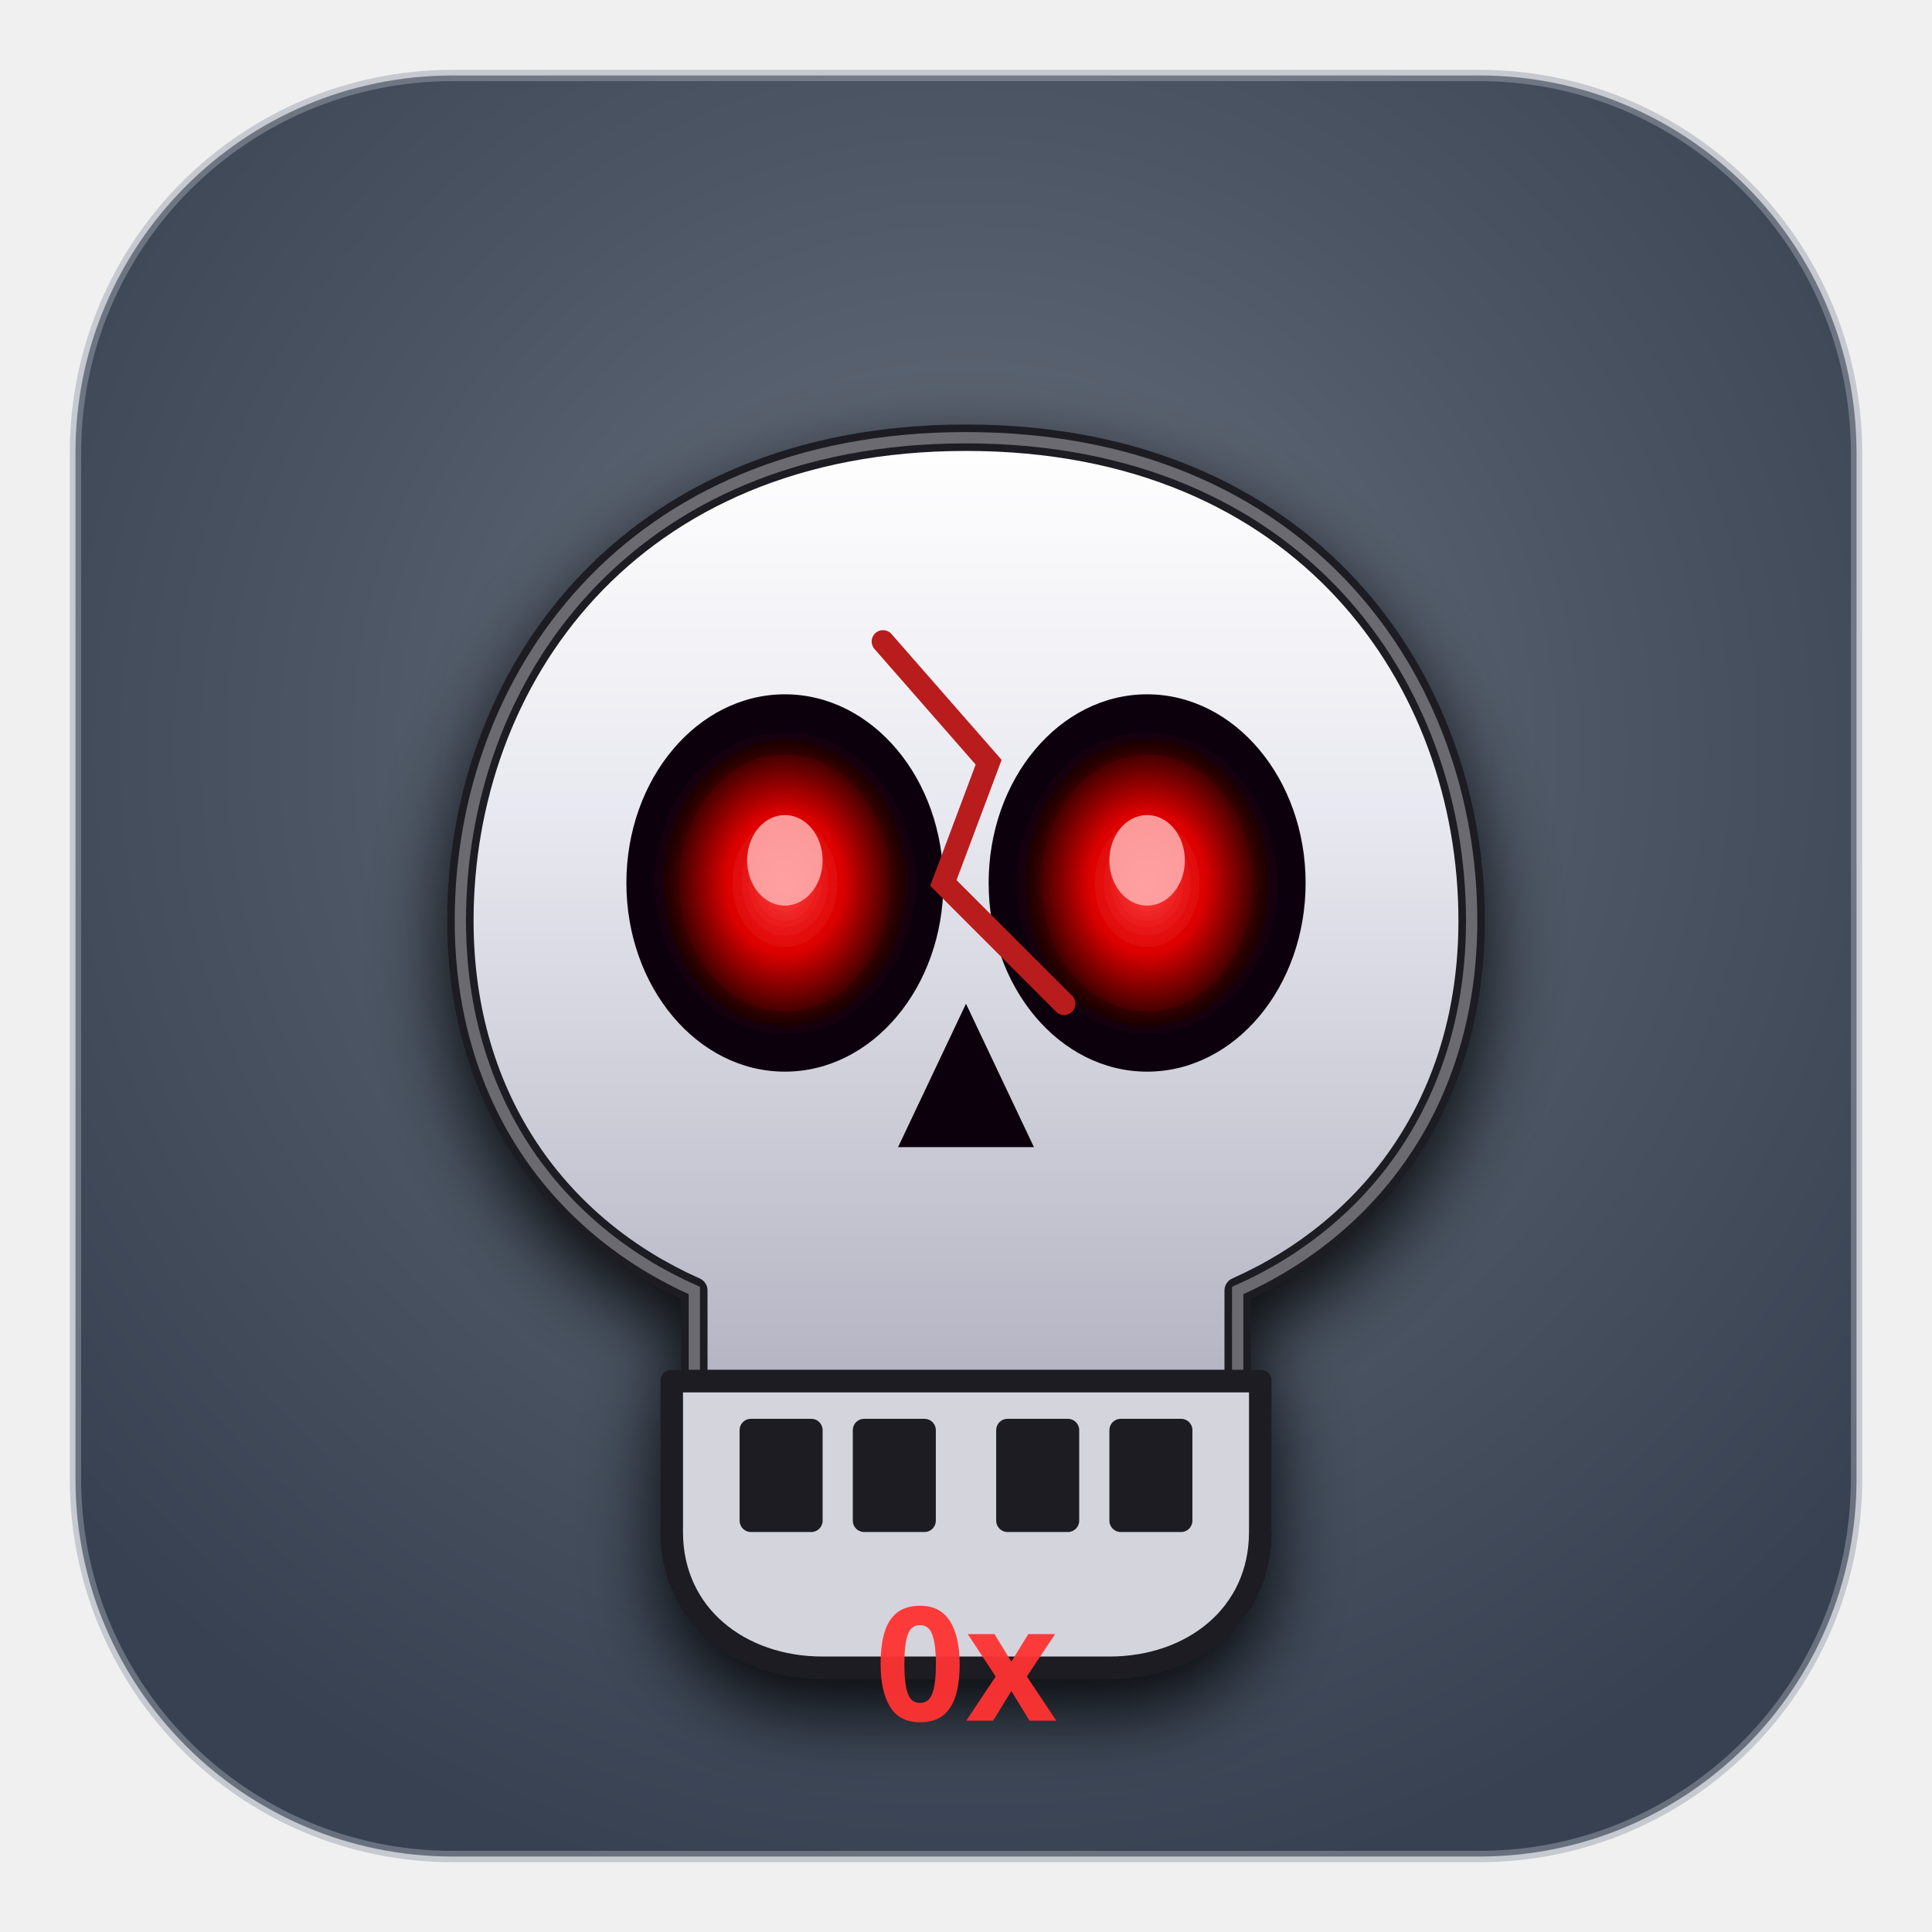
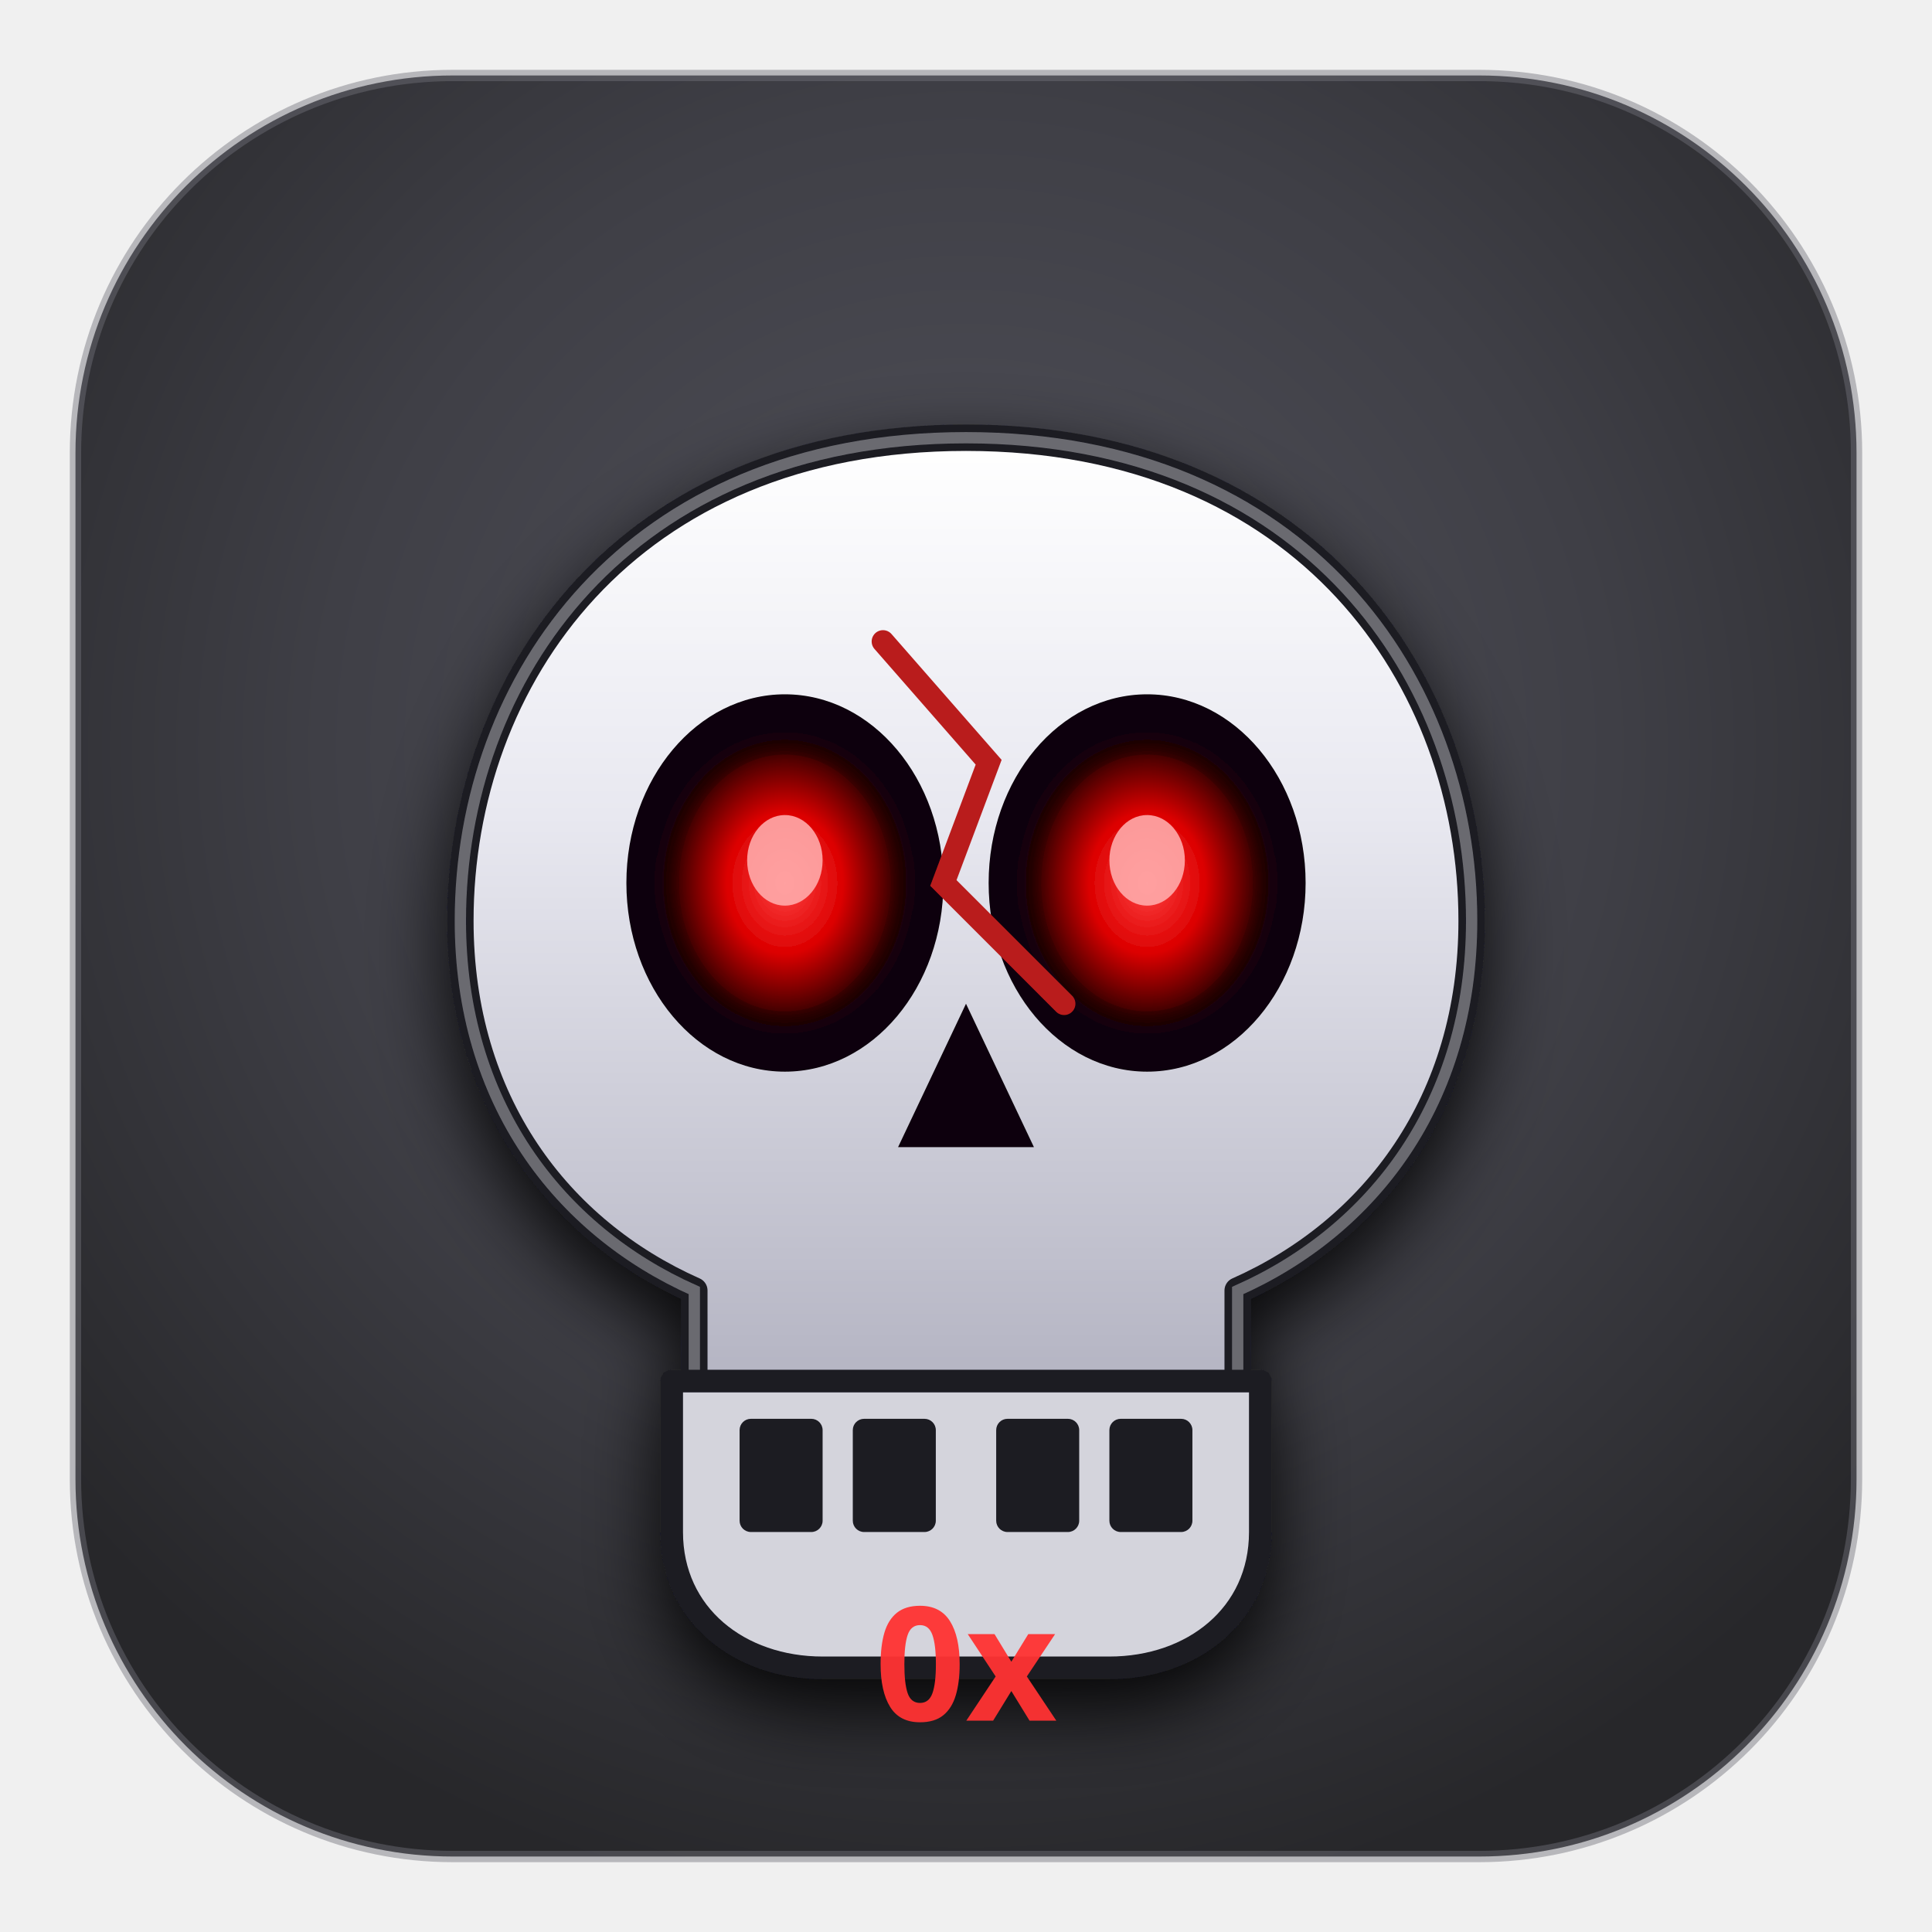
<svg xmlns="http://www.w3.org/2000/svg" width="512" height="512" viewBox="0 0 512 512">
  <defs>
    <radialGradient id="fundo" cx="50%" cy="38%" r="65%">
-       <stop offset="0%" stop-color="#6b7280" />
-       <stop offset="55%" stop-color="#4b5563" />
-       <stop offset="100%" stop-color="#374151" />
+       <stop offset="0%" stop-color="#52525b" />
+       <stop offset="55%" stop-color="#3f3f46" />
+       <stop offset="100%" stop-color="#27272a" />
    </radialGradient>
    <linearGradient id="cranio" x1="0%" y1="0%" x2="0%" y2="100%">
      <stop offset="0%" stop-color="#ffffff" />
      <stop offset="35%" stop-color="#e8e8f0" />
      <stop offset="100%" stop-color="#a8a8b8" />
    </linearGradient>
    <radialGradient id="olho" cx="50%" cy="50%" r="50%">
      <stop offset="0%" stop-color="#ff4444" />
      <stop offset="55%" stop-color="#dc0000" />
      <stop offset="100%" stop-color="#450000" />
    </radialGradient>
    <filter id="sombra" x="-25%" y="-25%" width="150%" height="150%">
      <feDropShadow dx="0" dy="8" stdDeviation="10" flood-color="#000" flood-opacity="0.9" />
    </filter>
    <filter id="glowOlho" x="-80%" y="-80%" width="260%" height="260%">
      <feGaussianBlur stdDeviation="5" result="b" />
      <feMerge>
        <feMergeNode in="b" />
        <feMergeNode in="SourceGraphic" />
      </feMerge>
    </filter>
  </defs>
  <rect x="20" y="20" width="472" height="472" rx="100" fill="url(#fundo)" />
-   <rect x="20" y="20" width="472" height="472" rx="100" fill="none" stroke="#9ca3af" stroke-opacity="0.5" stroke-width="3" />
+   <rect x="20" y="20" width="472" height="472" rx="100" fill="none" stroke="#71717a" stroke-opacity="0.45" stroke-width="3" />
  <g filter="url(#sombra)" transform="translate(256 238)">
    <path fill="url(#cranio)" stroke="#1a1a22" stroke-width="7" stroke-linejoin="round" d="M0 -122 C-90 -122 -134 -58 -134 6 C-134 54 -108 88 -72 104 L-72 128          C-72 148 -56 164 -36 164 L36 164 C56 164 72 148 72 128 L72 104          C108 88 134 54 134 6 C134 -58 90 -122 0 -122 Z" />
    <path fill="none" stroke="#ffffff" stroke-opacity="0.35" stroke-width="3" d="M0 -122 C-90 -122 -134 -58 -134 6 C-134 54 -108 88 -72 104 L-72 128          C-72 148 -56 164 -36 164 L36 164 C56 164 72 148 72 128 L72 104          C108 88 134 54 134 6 C134 -58 90 -122 0 -122 Z" />
    <ellipse cx="-48" cy="-4" rx="42" ry="50" fill="#0a0008" />
    <ellipse cx="48" cy="-4" rx="42" ry="50" fill="#0a0008" />
    <g filter="url(#glowOlho)">
      <ellipse cx="-48" cy="-4" rx="28" ry="34" fill="url(#olho)" />
      <ellipse cx="48" cy="-4" rx="28" ry="34" fill="url(#olho)" />
      <ellipse cx="-48" cy="-10" rx="10" ry="12" fill="#ffaaaa" opacity="0.9" />
      <ellipse cx="48" cy="-10" rx="10" ry="12" fill="#ffaaaa" opacity="0.9" />
    </g>
    <path fill="#0a0008" d="M0 28 L-18 66 L18 66 Z" />
    <path fill="#d4d4dc" stroke="#1a1a22" stroke-width="6" stroke-linejoin="round" d="M-78 128 L-78 168 C-78 190 -60 204 -38 204 L38 204 C60 204 78 190 78 168 L78 128 Z" />
    <g fill="#1a1a22">
      <rect x="-60" y="138" width="22" height="30" rx="3" />
      <rect x="-30" y="138" width="22" height="30" rx="3" />
      <rect x="8" y="138" width="22" height="30" rx="3" />
      <rect x="38" y="138" width="22" height="30" rx="3" />
    </g>
    <path fill="none" stroke="#b91c1c" stroke-width="6" stroke-linecap="round" d="M-22 -68 L6 -36 L-6 -4 L26 28" />
  </g>
  <text x="256" y="456" text-anchor="middle" font-family="sans-serif" font-weight="800" font-size="42" fill="#ff3333" fill-opacity="0.95">0x</text>
</svg>
